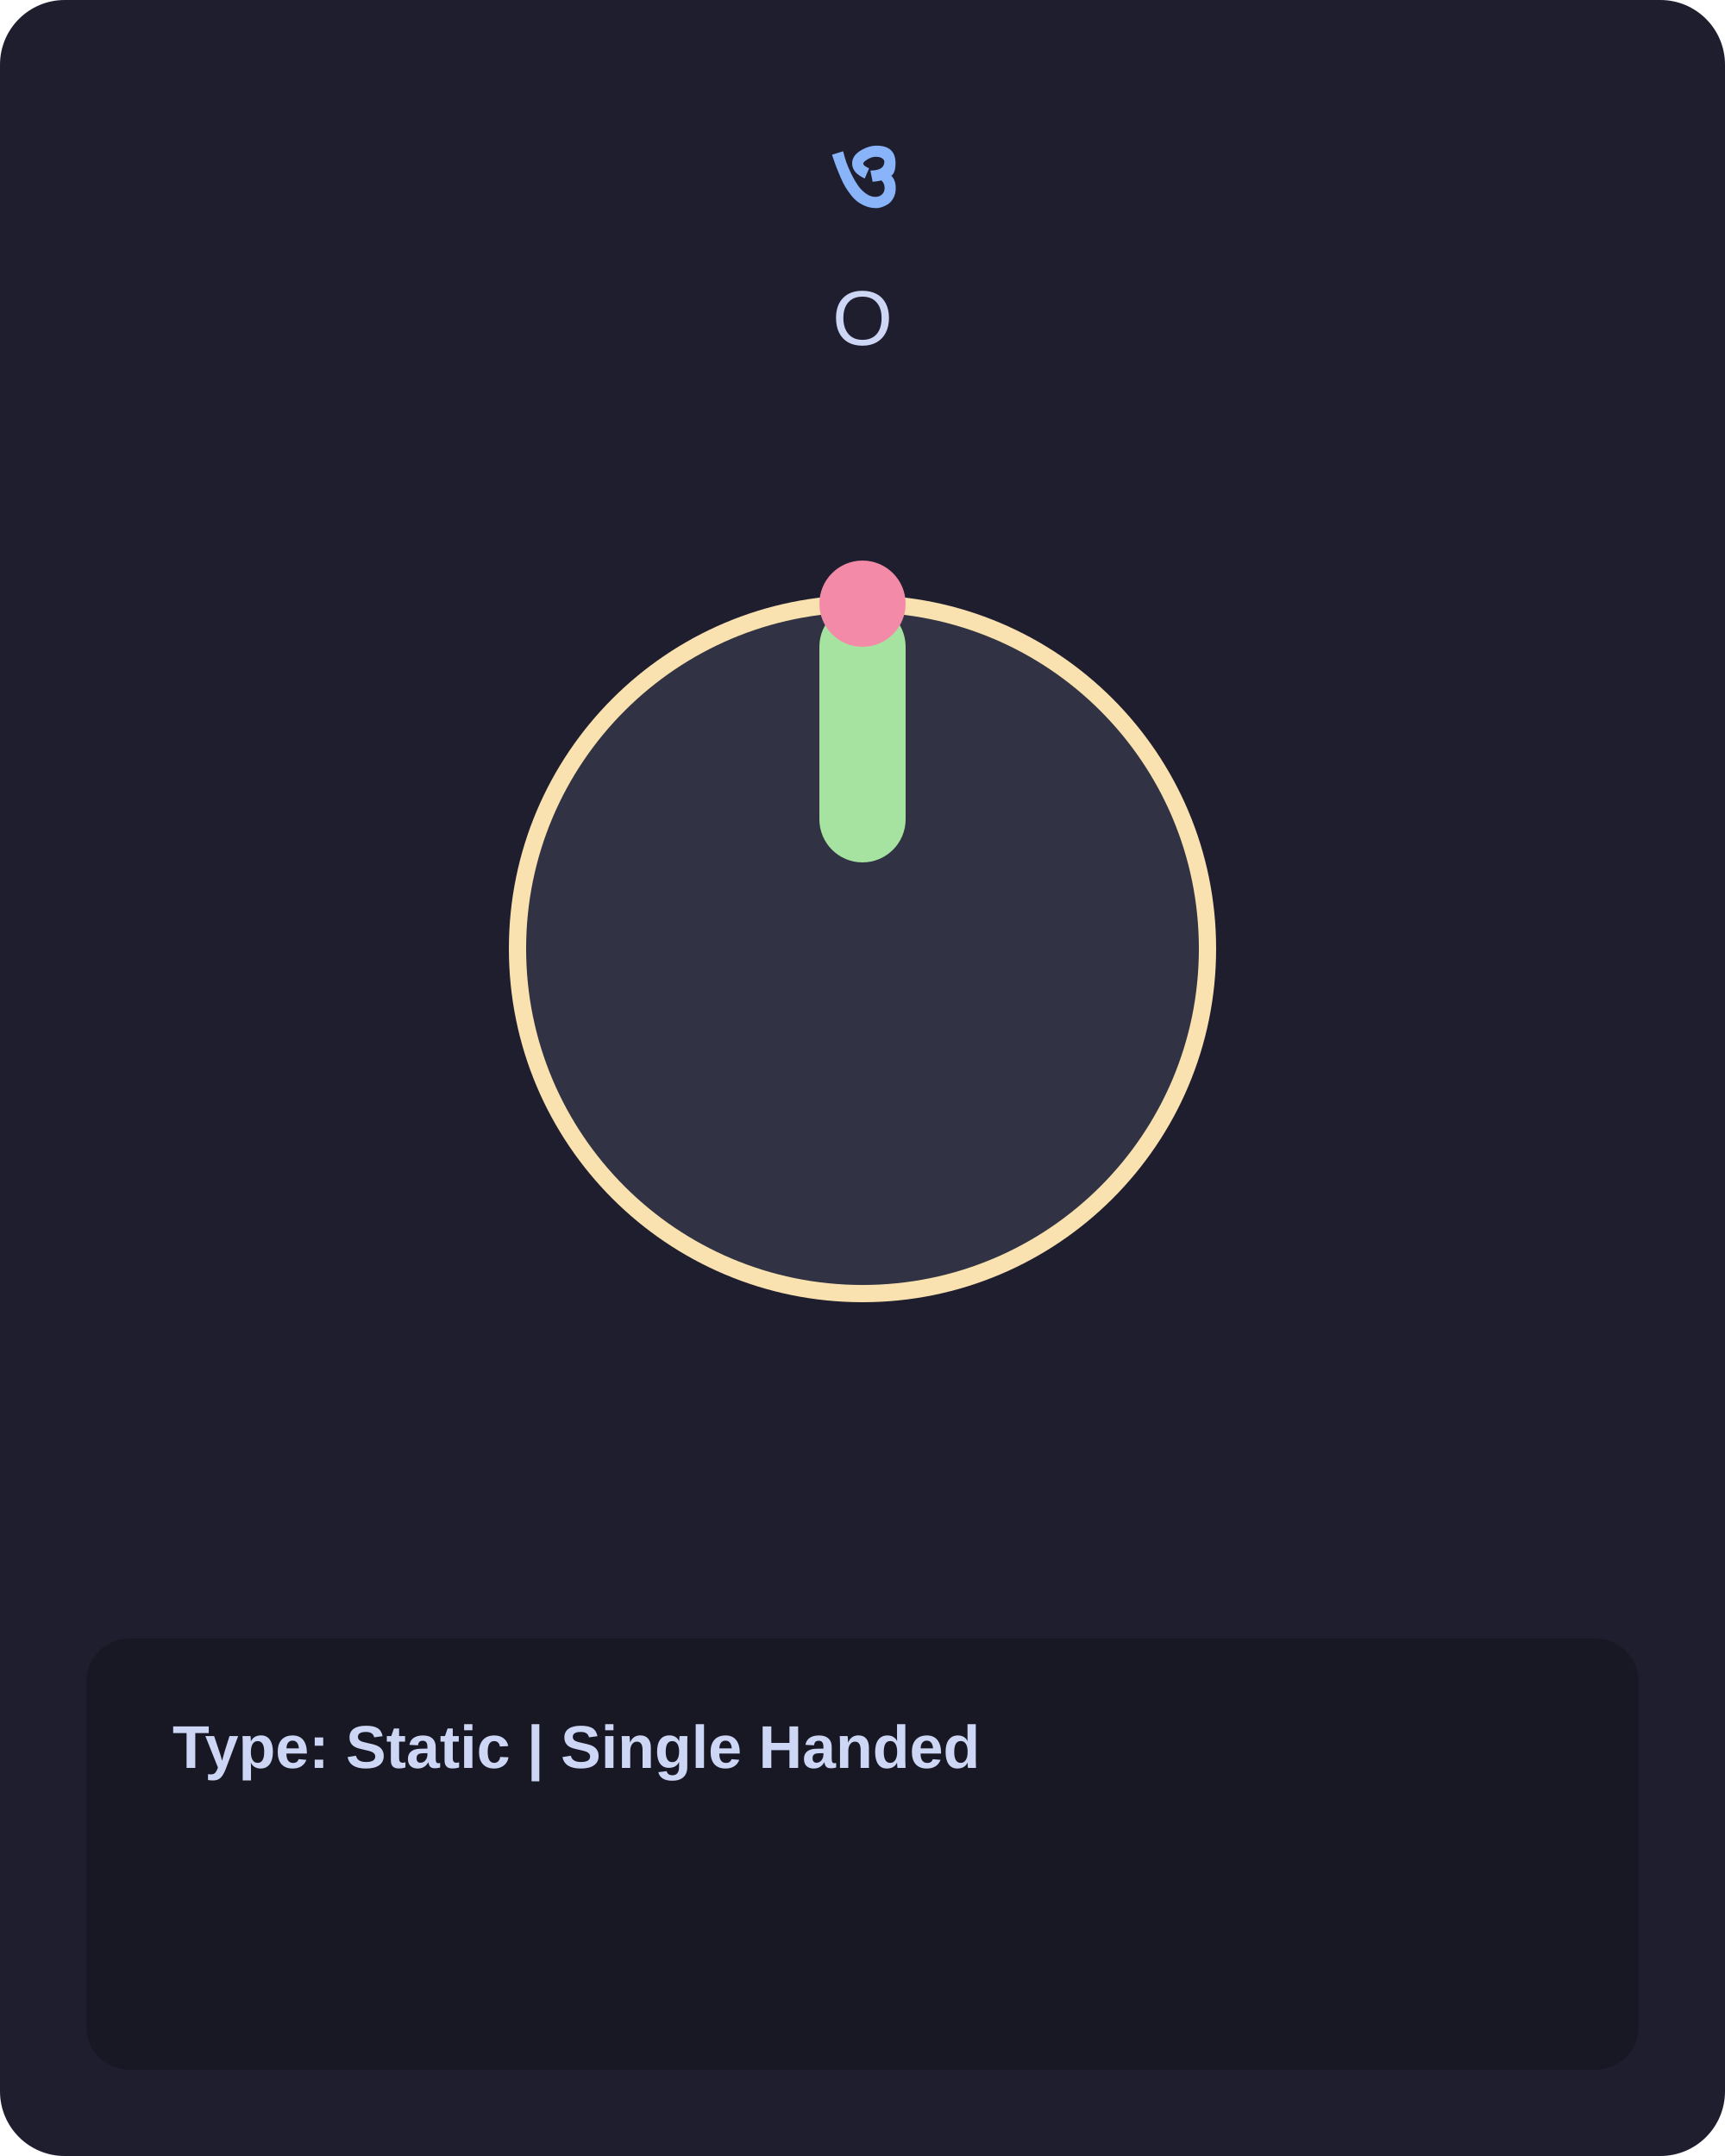
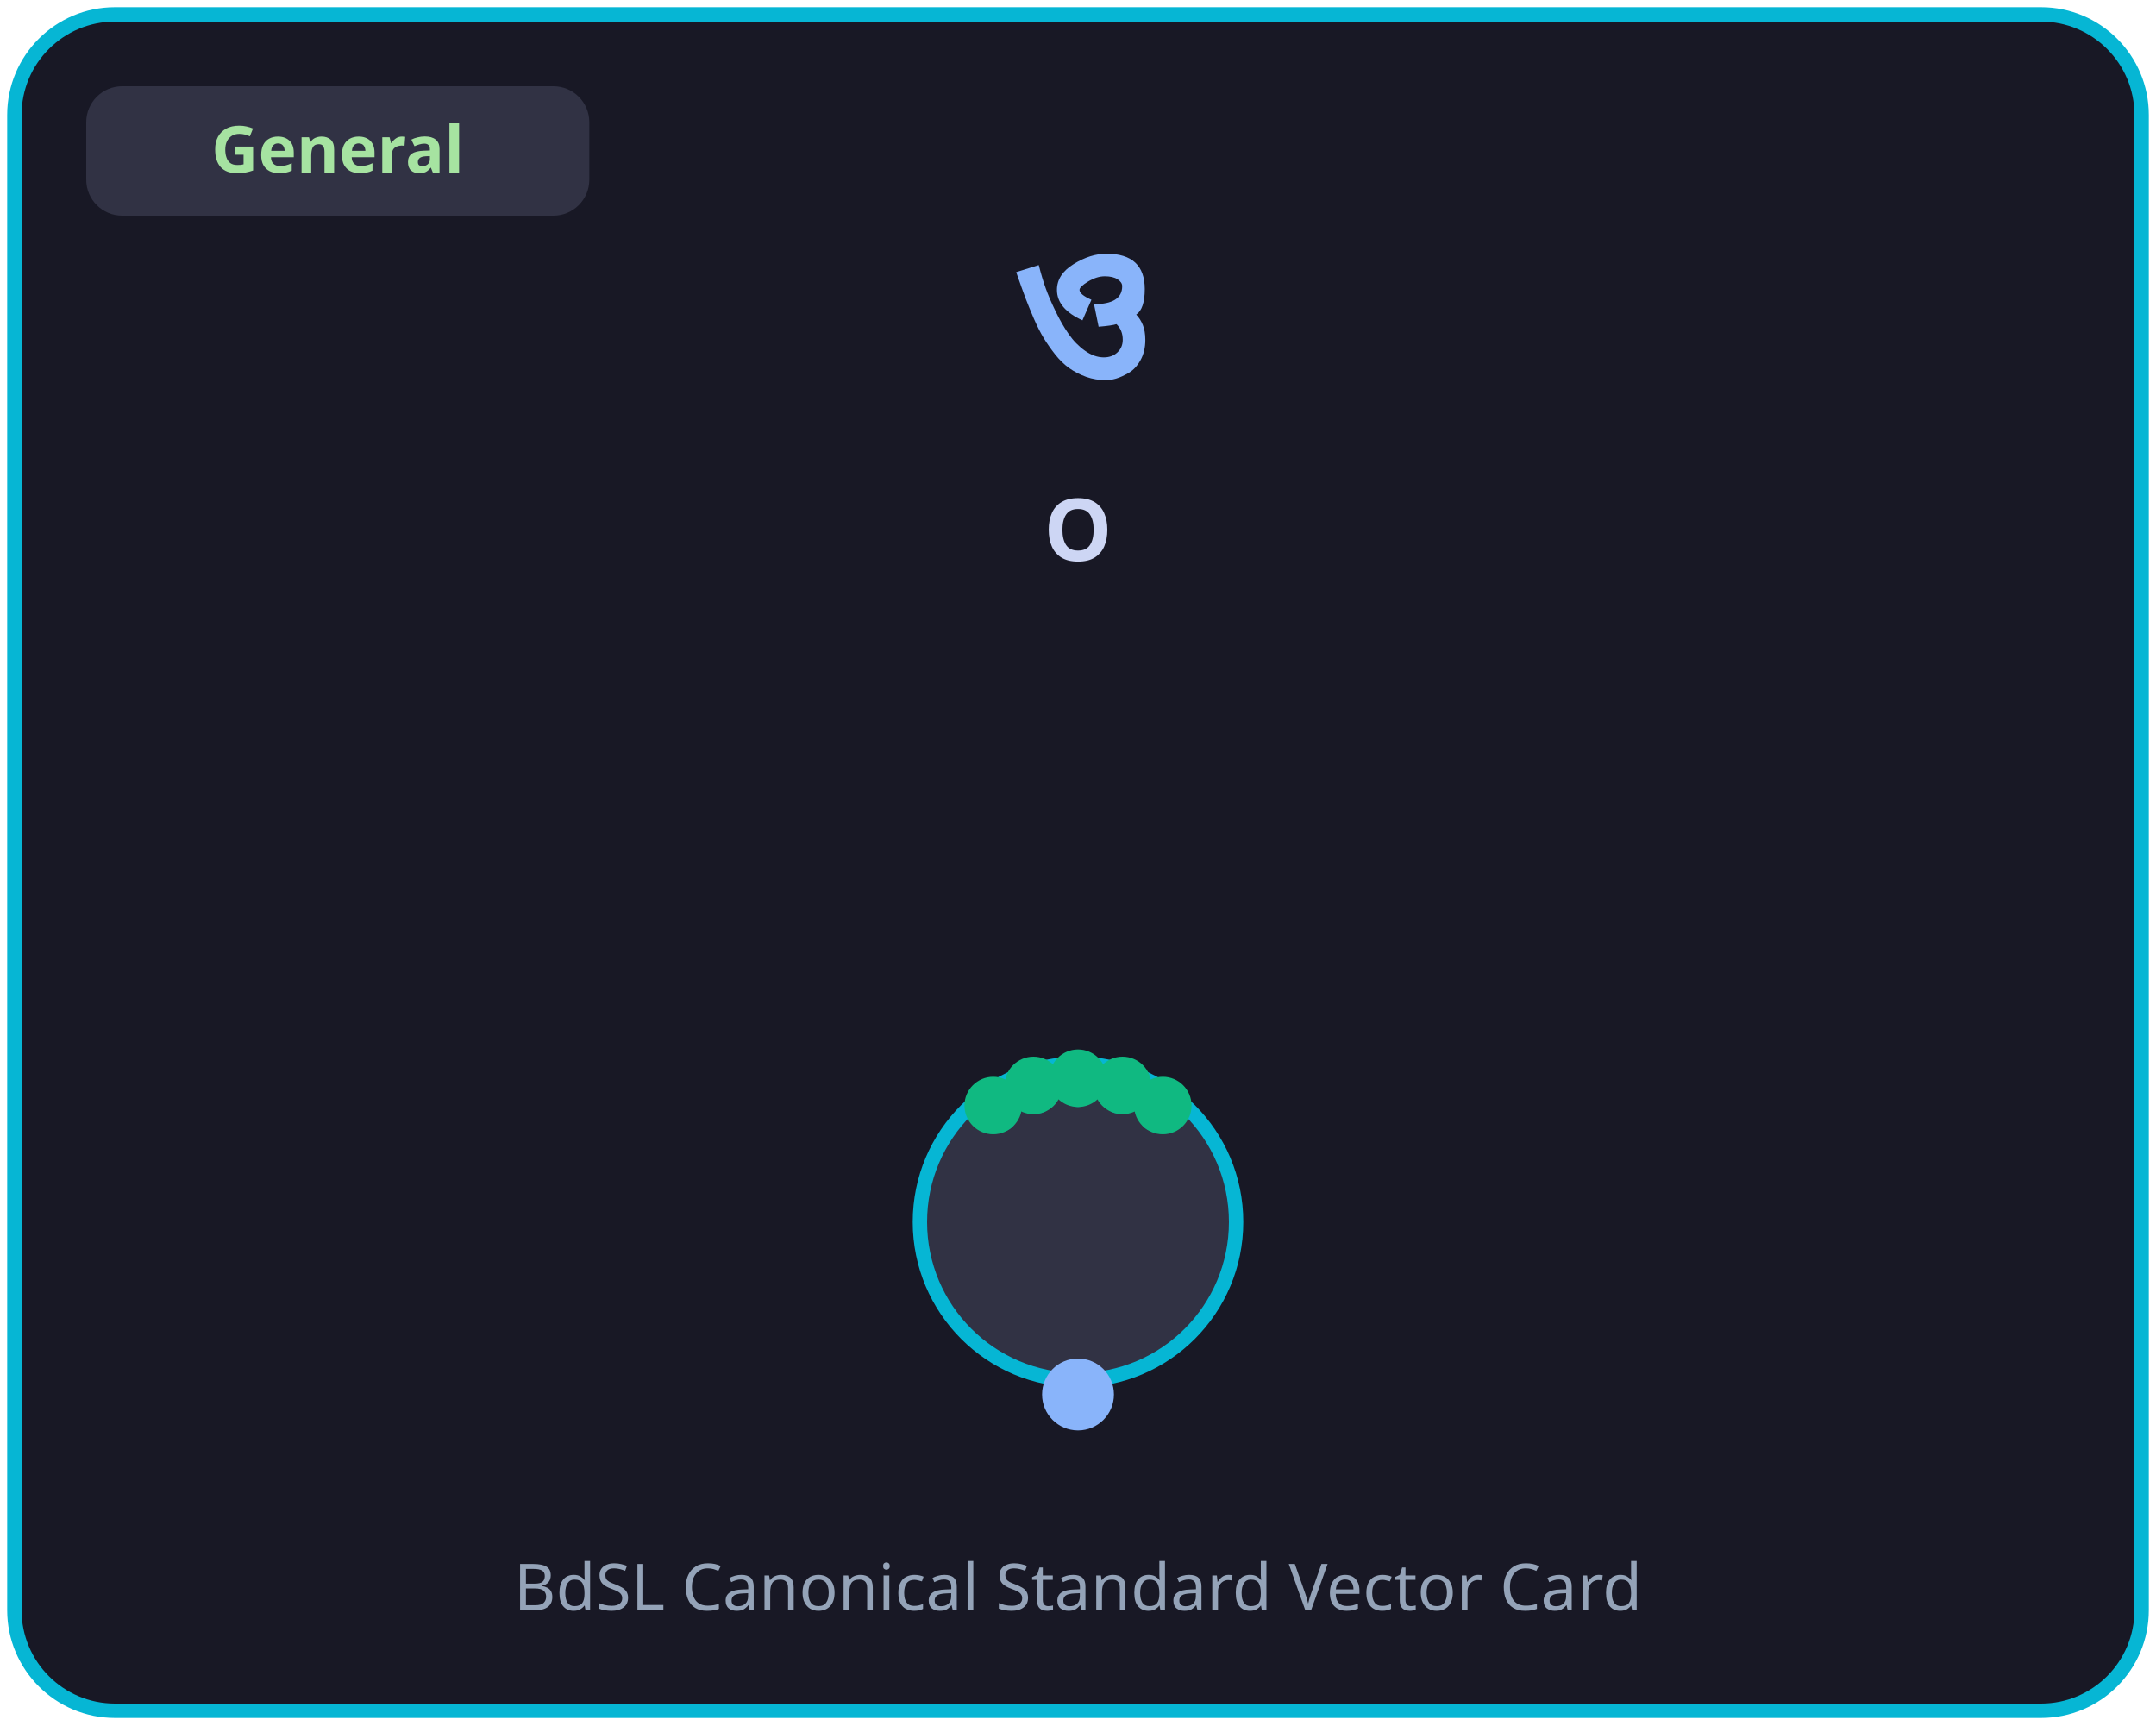
- <svg xmlns="http://www.w3.org/2000/svg" width="400" height="500">
-   <rect width="100%" height="100%" rx="15" fill="#1E1E2E" />
-   <text x="200" y="50" font-family="Arial, sans-serif" font-size="28" font-weight="bold" fill="#89B4FA" text-anchor="middle">ও</text>
-   <text x="200" y="80" font-family="Arial, sans-serif" font-size="18" fill="#CDD6F4" text-anchor="middle">O</text>
-   <circle cx="200" cy="220" r="80" fill="#313244" stroke="#F9E2AF" stroke-width="4" />
-   <rect x="190" y="140" width="20" height="60" rx="10" fill="#A6E3A1" />
-   <circle cx="200" cy="140" r="10" fill="#F38BA8" />
-   <rect x="20" y="380" width="360" height="100" rx="10" fill="#181825" />
-   <text x="40" y="410" font-family="Arial, sans-serif" font-size="14" fill="#CDD6F4" font-weight="bold">Type: Static | Single Handed</text>
-   <text x="40" y="440" font-family="Arial, sans-serif" font-size="12" fill="#A6ADC8">
-         
-     </text>
-   <text x="40" y="460" font-family="Arial, sans-serif" font-size="12" fill="#A6ADC8">
-         
-     </text>
+ <svg xmlns="http://www.w3.org/2000/svg" viewBox="0 0 300 240" width="300" height="240">
+   <rect width="296" height="236" x="2" y="2" rx="14" fill="#181825" stroke="#06B6D4" stroke-width="2" />
+   <rect x="12" y="12" width="70" height="18" rx="5" fill="#313244" />
+   <text x="47" y="24" fill="#A6E3A1" font-family="Segoe UI, sans-serif" font-size="9" font-weight="bold" text-anchor="middle">General</text>
+   <text x="150" y="55" fill="#89B4FA" font-family="SolaimanLipi, Arial, sans-serif" font-size="34" font-weight="bold" text-anchor="middle">ও</text>
+   <text x="150" y="78" fill="#CDD6F4" font-family="Segoe UI, sans-serif" font-size="12" font-weight="bold" text-anchor="middle">O</text>
+   <g transform="translate(0, 10)">
+     <circle cx="150" cy="160" r="22" fill="#313244" stroke="#06B6D4" stroke-width="2" />
+     <circle cx="150" cy="184" r="5" fill="#89B4FA" />
+     <line x1="139.4" y1="145.4" x2="138.2" y2="143.8" stroke="rgba(6, 182, 212, 0.6)" stroke-width="4" stroke-linecap="round" />
+     <circle cx="138.2" cy="143.8" r="4" fill="#10B981" />
+     <line x1="144.4" y1="142.9" x2="143.8" y2="141.0" stroke="rgba(6, 182, 212, 0.6)" stroke-width="4" stroke-linecap="round" />
+     <circle cx="143.8" cy="141.0" r="4" fill="#10B981" />
+     <line x1="150.0" y1="142.0" x2="150.0" y2="140.0" stroke="rgba(6, 182, 212, 0.6)" stroke-width="4" stroke-linecap="round" />
+     <circle cx="150.0" cy="140.0" r="4" fill="#10B981" />
+     <line x1="155.6" y1="142.9" x2="156.2" y2="141.0" stroke="rgba(6, 182, 212, 0.6)" stroke-width="4" stroke-linecap="round" />
+     <circle cx="156.2" cy="141.0" r="4" fill="#10B981" />
+     <line x1="160.6" y1="145.4" x2="161.8" y2="143.8" stroke="rgba(6, 182, 212, 0.6)" stroke-width="4" stroke-linecap="round" />
+     <circle cx="161.8" cy="143.8" r="4" fill="#10B981" />
+   </g>
+   <text x="150" y="224" fill="#94A3B8" font-family="Segoe UI, sans-serif" font-size="9" text-anchor="middle">BdSL Canonical Standard Vector Card</text>
</svg>
